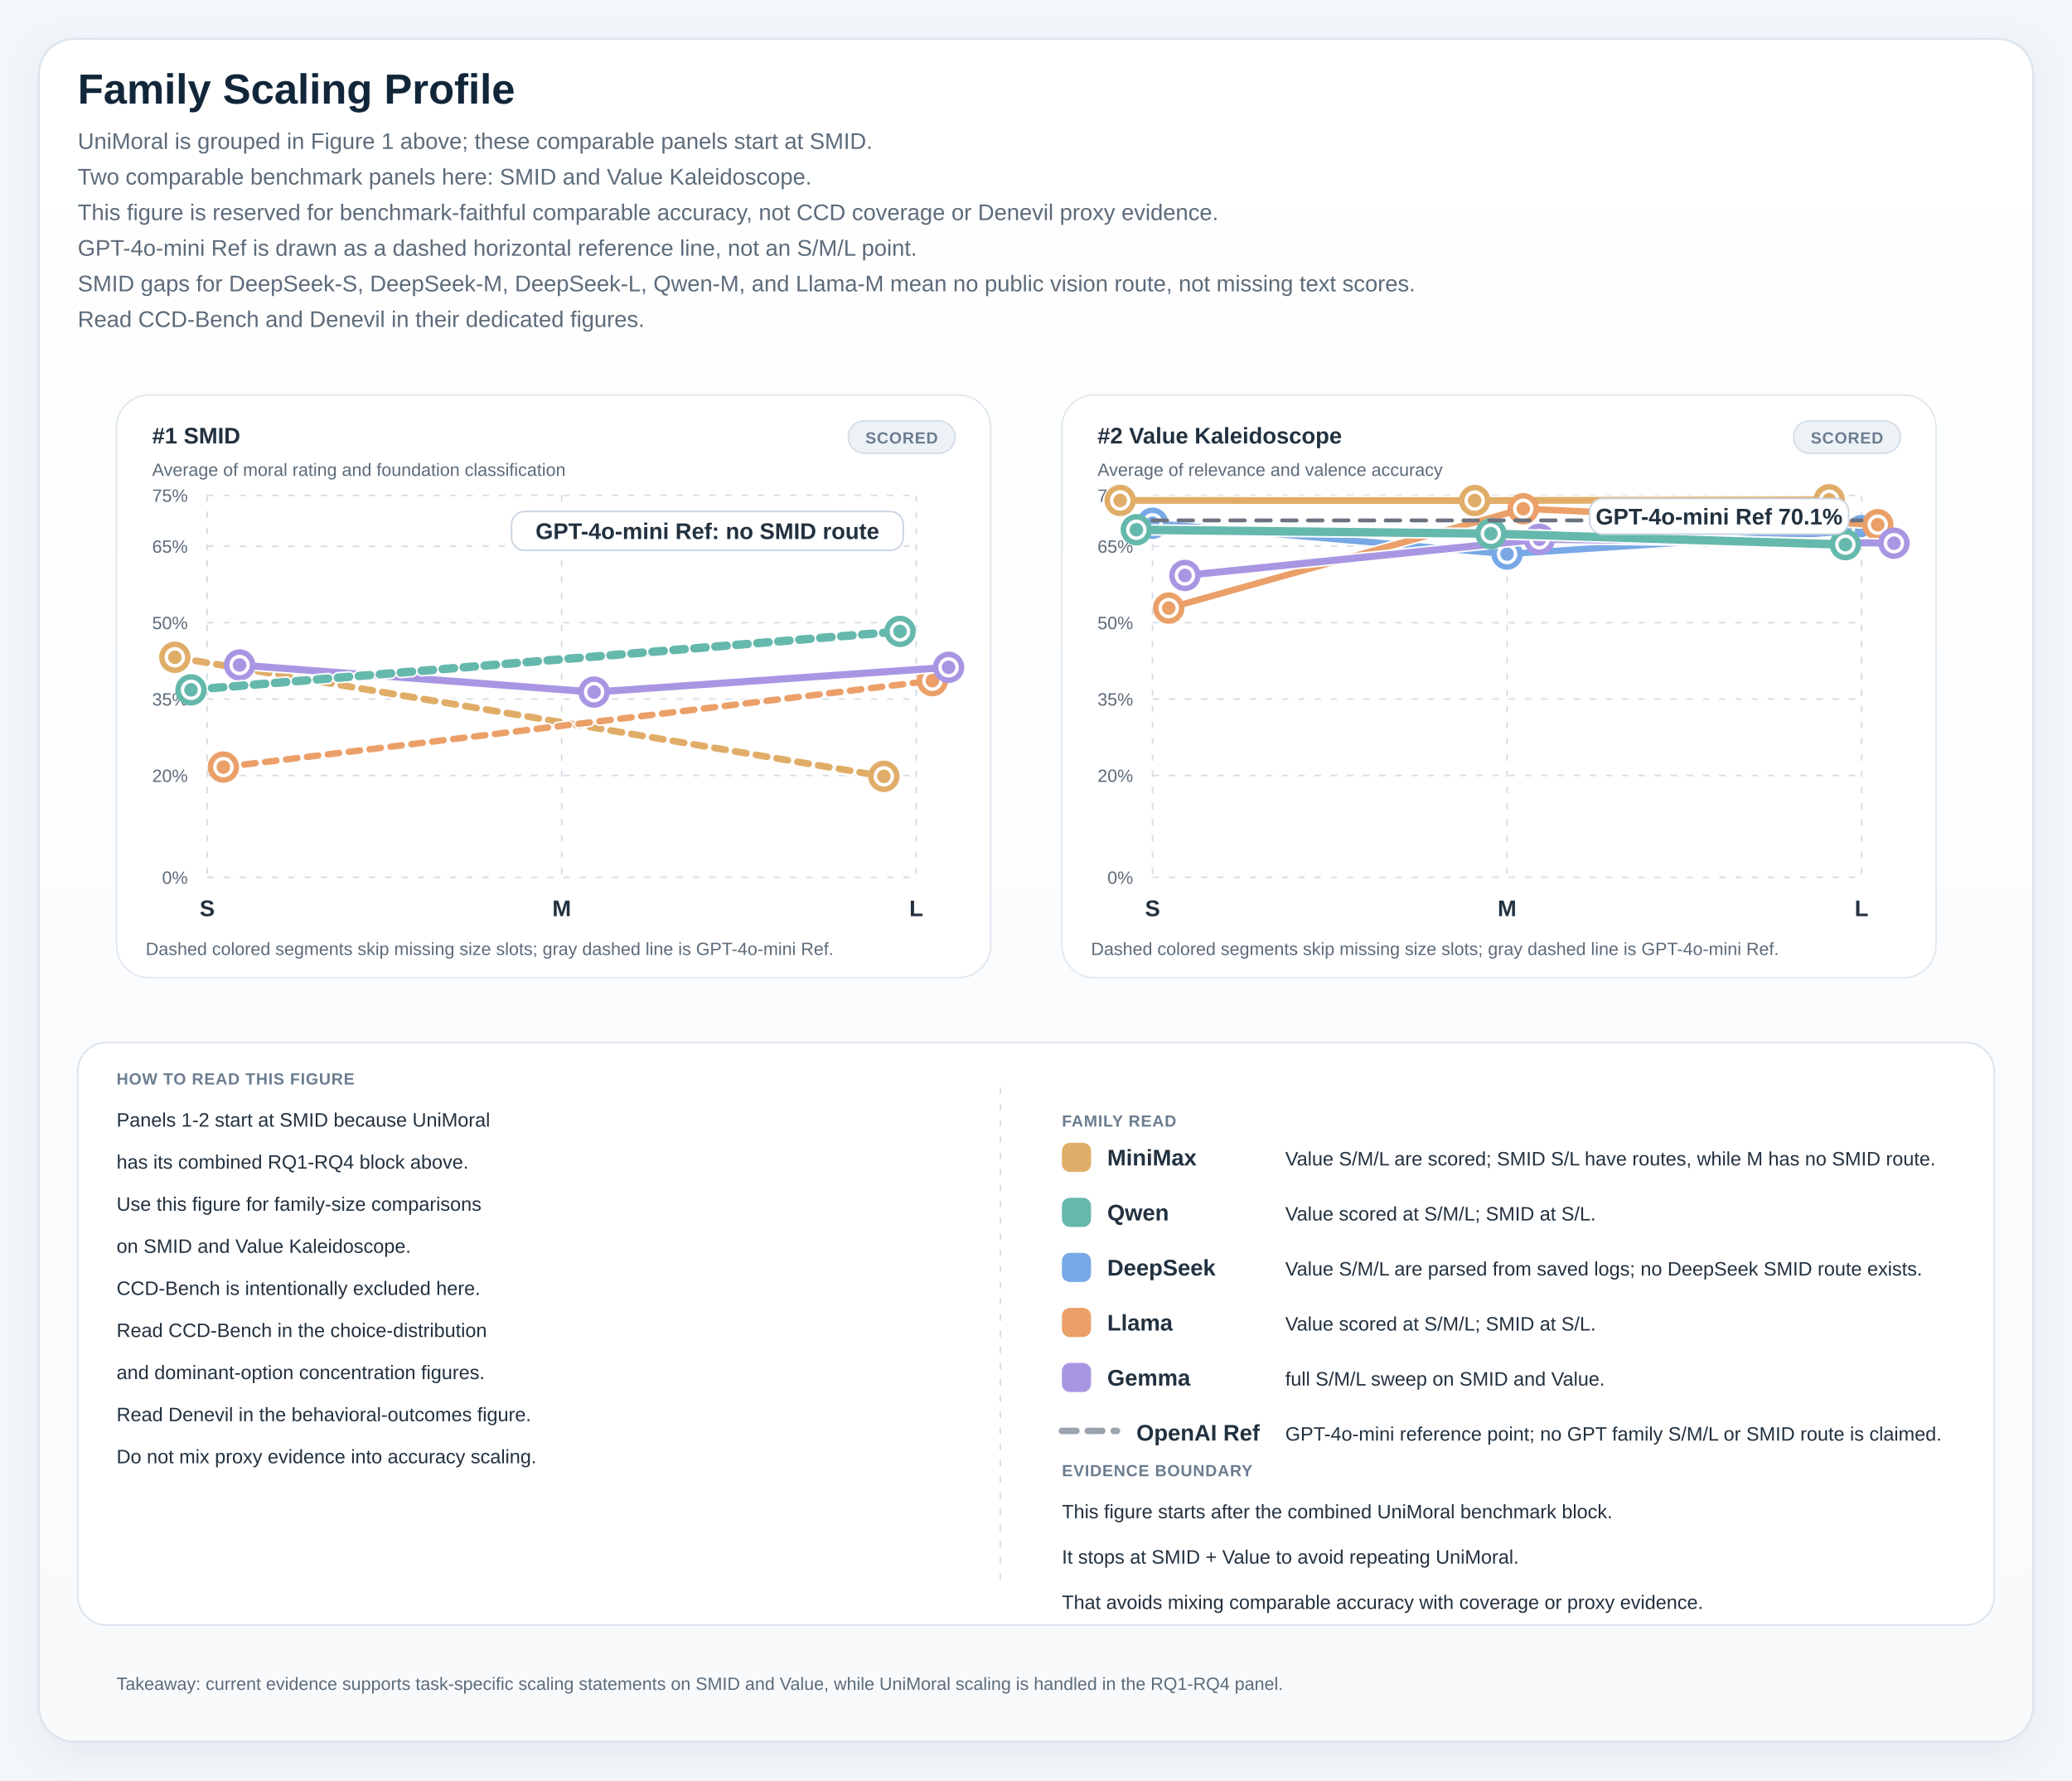
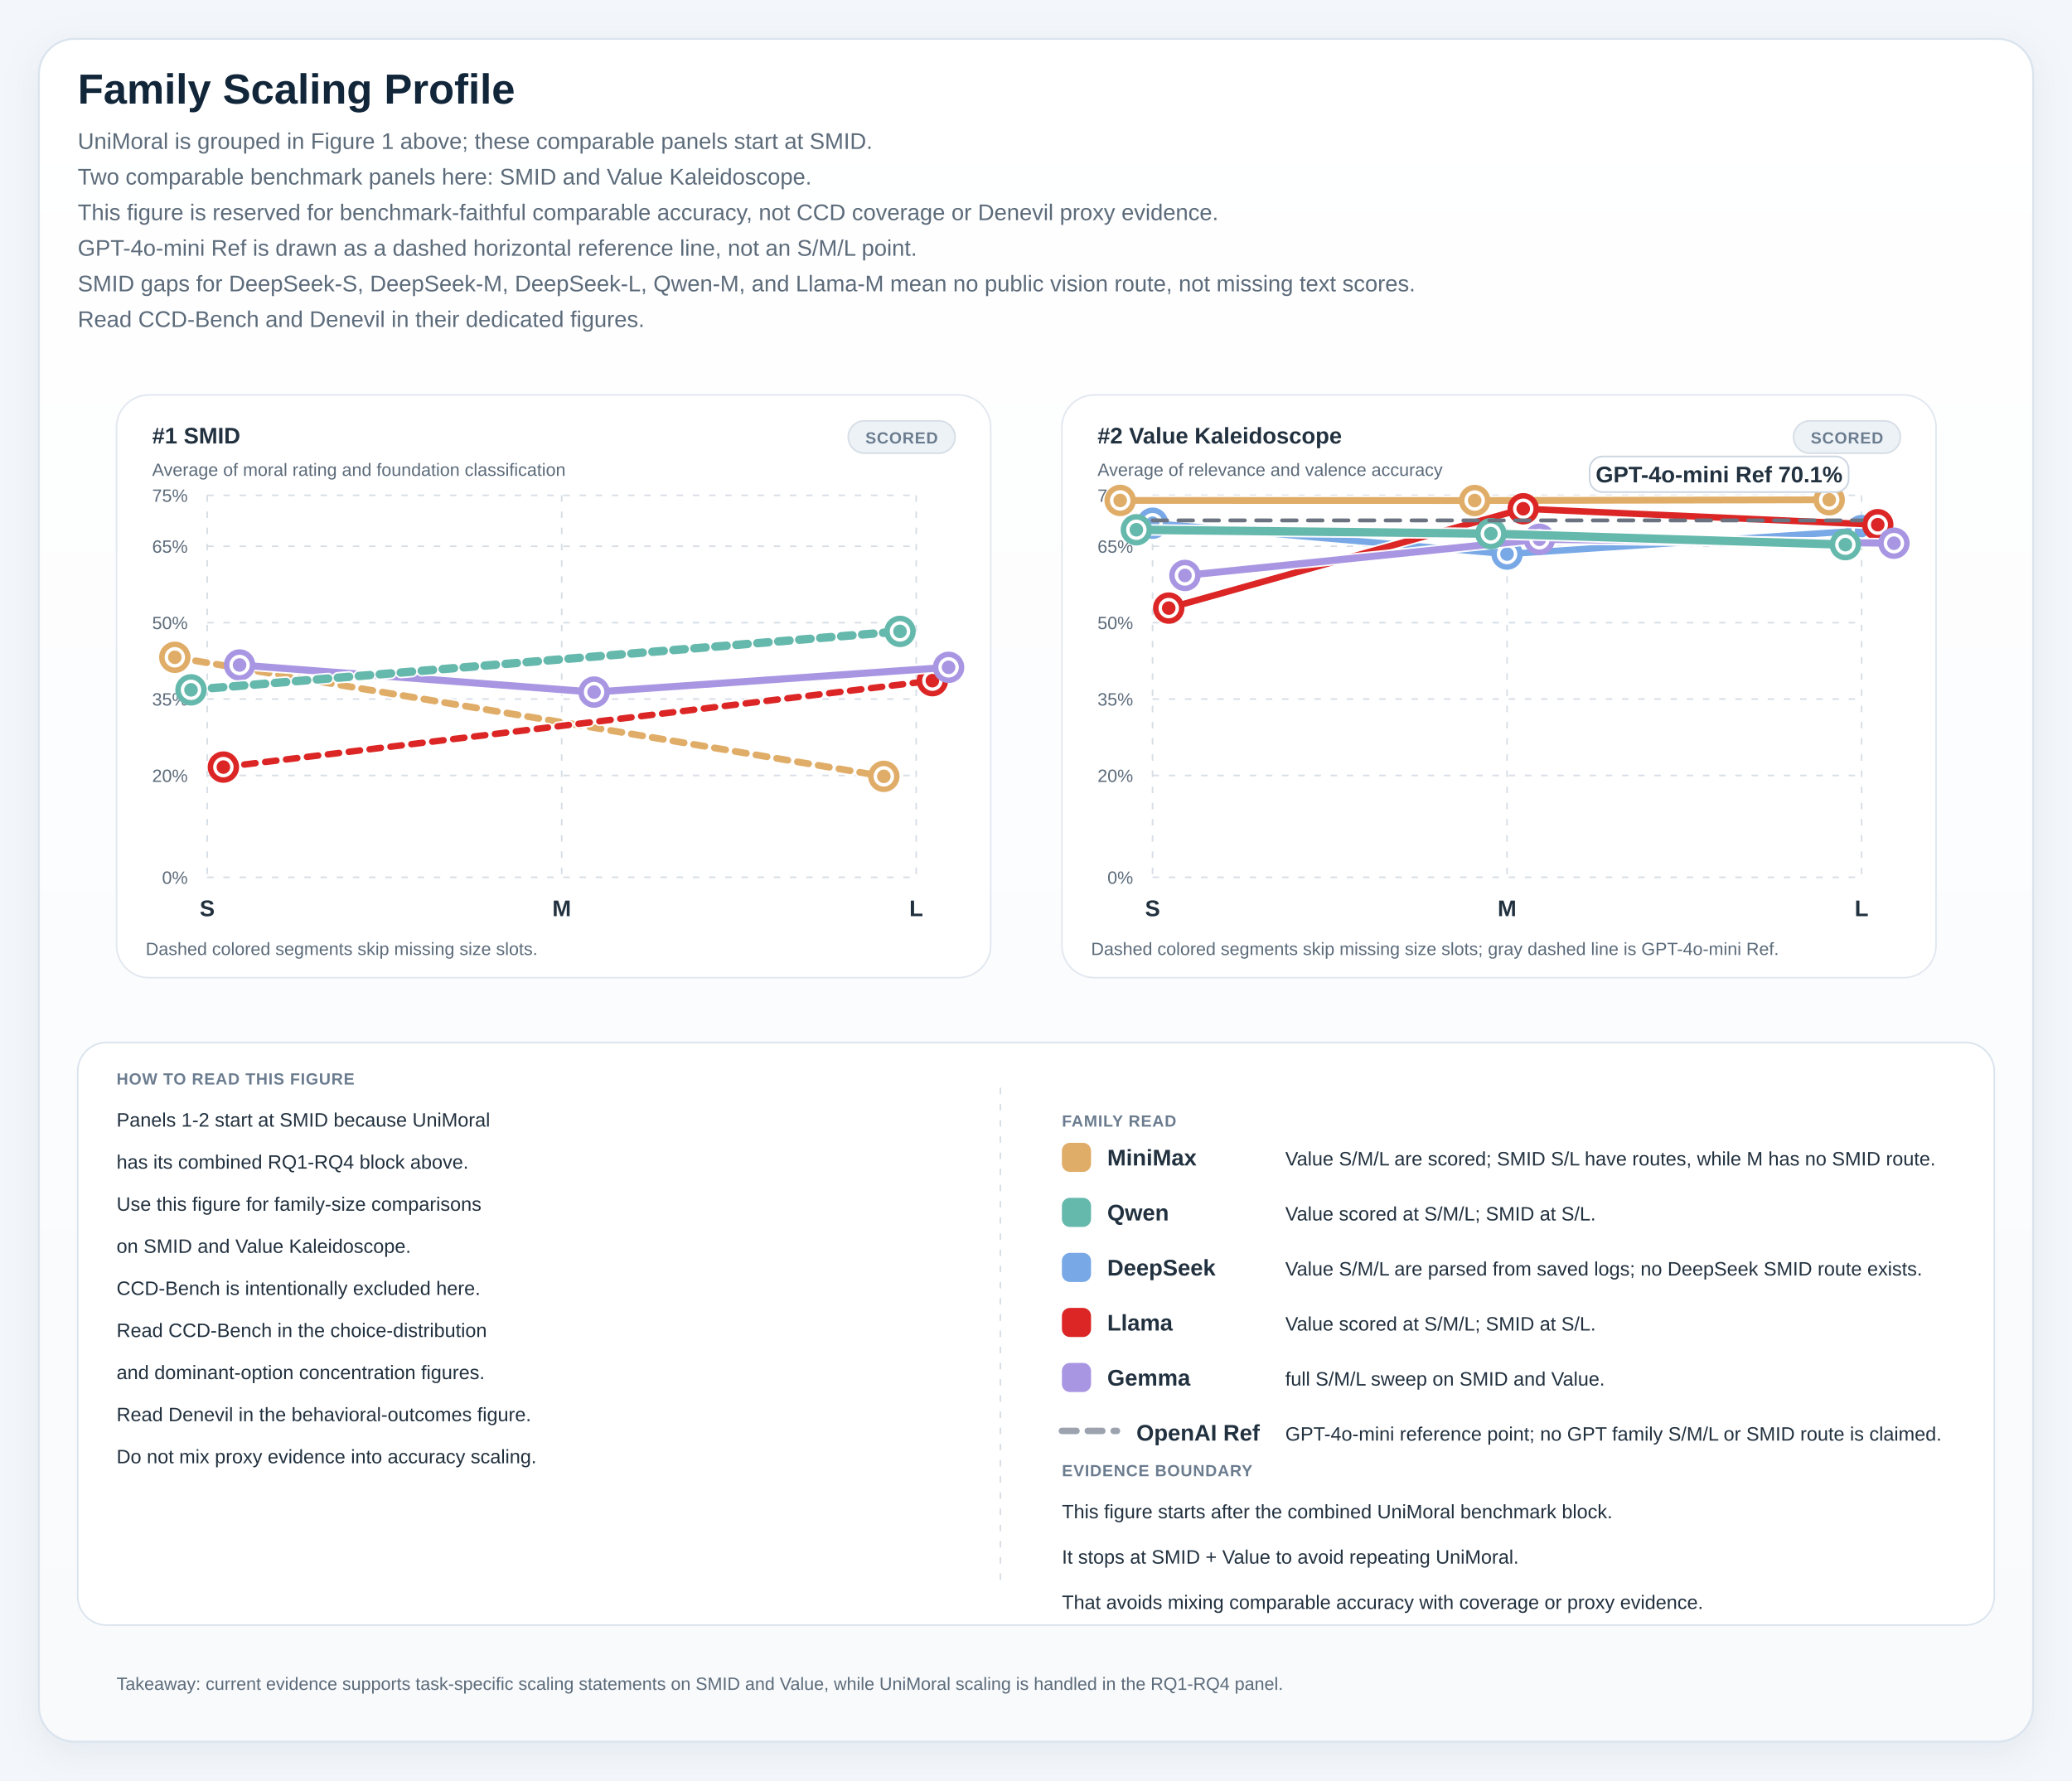
<svg xmlns="http://www.w3.org/2000/svg" viewBox="0 0 1280 1100" role="img" preserveAspectRatio="xMidYMin meet" style="max-width:100%;height:auto">
  <defs>
    <linearGradient id="panelGradient" x1="0" x2="0" y1="0" y2="1">
      <stop offset="0%" stop-color="#ffffff" />
      <stop offset="100%" stop-color="#f8fafc" />
    </linearGradient>
    <pattern id="diagonalHatch" width="8" height="8" patternUnits="userSpaceOnUse" patternTransform="rotate(45)">
      <line x1="0" y1="0" x2="0" y2="8" stroke="#cdd6e1" stroke-width="3" />
    </pattern>
    <filter id="softShadow" x="-20%" y="-20%" width="140%" height="140%">
      <feDropShadow dx="0" dy="6" stdDeviation="10" flood-color="#9fb0c2" flood-opacity="0.18" />
    </filter>
    <style>
.canvas { fill: #f3f6fa; }
.title { font: 700 26px 'IBM Plex Sans', 'Helvetica Neue', Arial, sans-serif; fill: #12263a; }
.subtitle { font: 400 14px 'IBM Plex Sans', 'Helvetica Neue', Arial, sans-serif; fill: #5c6b7a; }
.axis { font: 600 14px 'IBM Plex Sans', 'Helvetica Neue', Arial, sans-serif; fill: #22313f; }
.label { font: 500 13px 'IBM Plex Sans', 'Helvetica Neue', Arial, sans-serif; fill: #22313f; }
.metric { font: 700 20px 'IBM Plex Sans', 'Helvetica Neue', Arial, sans-serif; fill: #12263a; }
.celltext { font: 700 16px 'IBM Plex Sans', 'Helvetica Neue', Arial, sans-serif; fill: #ffffff; }
.celltext-dark { font: 700 16px 'IBM Plex Sans', 'Helvetica Neue', Arial, sans-serif; fill: #173042; }
.cellsub { font: 500 11px 'IBM Plex Sans', 'Helvetica Neue', Arial, sans-serif; fill: rgba(255,255,255,0.88); }
.cellsub-dark { font: 600 11px 'IBM Plex Sans', 'Helvetica Neue', Arial, sans-serif; fill: #385062; }
.body { font: 500 12px 'IBM Plex Sans', 'Helvetica Neue', Arial, sans-serif; fill: #22313f; }
.small { font: 500 11px 'IBM Plex Sans', 'Helvetica Neue', Arial, sans-serif; fill: #5c6b7a; }
.tiny { font: 600 10px 'IBM Plex Sans', 'Helvetica Neue', Arial, sans-serif; fill: #6b7c8f; letter-spacing: 0.04em; }
.grid { fill: #ffffff; stroke: #d7dee6; stroke-width: 1.25; }
.panel { fill: url(#panelGradient); stroke: #dbe4ee; stroke-width: 1.25; filter: url(#softShadow); }
.subpanel { fill: #ffffff; stroke: #e2e8f0; stroke-width: 1; }
.legend-card { fill: #ffffff; stroke: #dbe4ee; stroke-width: 1; }
.guide { stroke: #d7dee6; stroke-width: 1; stroke-dasharray: 4 6; }
.baseline { stroke: #aab7c6; stroke-width: 1.1; }
.muted-cell { fill: #eef2f7; stroke: #d7dee6; stroke-width: 1; }
.muted-bar { fill: #ecf1f6; stroke: #d7dee6; stroke-width: 1; }
.outline { stroke: rgba(255,255,255,0.9); stroke-width: 1; }
</style>
  </defs>
  <rect x="0" y="0" width="1280" height="1100" class="canvas" />
  <rect x="24" y="24" width="1232" height="1052" rx="22" class="panel" />
  <text x="48" y="64" class="title">Family Scaling Profile</text>
  <text x="48" y="92" class="subtitle">UniMoral is grouped in Figure 1 above; these comparable panels start at SMID.</text>
  <text x="48" y="114" class="subtitle">Two comparable benchmark panels here: SMID and Value Kaleidoscope.</text>
  <text x="48" y="136" class="subtitle">This figure is reserved for benchmark-faithful comparable accuracy, not CCD coverage or Denevil proxy evidence.</text>
  <text x="48" y="158" class="subtitle">GPT-4o-mini Ref is drawn as a dashed horizontal reference line, not an S/M/L point.</text>
  <text x="48" y="180" class="subtitle">SMID gaps for DeepSeek-S, DeepSeek-M, DeepSeek-L, Qwen-M, and Llama-M mean no public vision route, not missing text scores.</text>
  <text x="48" y="202" class="subtitle">Read CCD-Bench and Denevil in their dedicated figures.</text>
  <rect x="72" y="244" width="540" height="360" rx="20" class="subpanel" />
  <rect x="524" y="260" width="66" height="20" rx="10" fill="#edf2f7" stroke="#d7dee6" stroke-width="1" />
  <text x="557" y="274" text-anchor="middle" class="tiny">SCORED</text>
  <text x="94" y="274" class="axis">#1 SMID</text>
  <text x="94" y="294" class="small">Average of moral rating and foundation classification</text>
  <line x1="128" y1="542.00" x2="566" y2="542.00" class="guide" />
  <text x="116" y="546.00" text-anchor="end" class="small">0%</text>
  <line x1="128" y1="479.07" x2="566" y2="479.07" class="guide" />
  <text x="116" y="483.07" text-anchor="end" class="small">20%</text>
  <line x1="128" y1="431.87" x2="566" y2="431.87" class="guide" />
  <text x="116" y="435.87" text-anchor="end" class="small">35%</text>
  <line x1="128" y1="384.67" x2="566" y2="384.67" class="guide" />
  <text x="116" y="388.67" text-anchor="end" class="small">50%</text>
  <line x1="128" y1="337.47" x2="566" y2="337.47" class="guide" />
  <text x="116" y="341.47" text-anchor="end" class="small">65%</text>
  <line x1="128" y1="306.00" x2="566" y2="306.00" class="guide" />
  <text x="116" y="310.00" text-anchor="end" class="small">75%</text>
  <line x1="128.00" y1="306" x2="128.00" y2="542" class="guide" />
  <text x="128.00" y="566" text-anchor="middle" class="axis">S</text>
  <line x1="347.00" y1="306" x2="347.00" y2="542" class="guide" />
  <text x="347.00" y="566" text-anchor="middle" class="axis">M</text>
  <line x1="566.00" y1="306" x2="566.00" y2="542" class="guide" />
  <text x="566.00" y="566" text-anchor="middle" class="axis">L</text>
  <line x1="108.00" y1="406.07" x2="546.00" y2="479.62" stroke="#ffffff" stroke-width="6.2" stroke-linecap="round" opacity="0.95" stroke-dasharray="7 6" />
  <line x1="108.00" y1="406.07" x2="546.00" y2="479.62" stroke="#e0ad68" stroke-width="4.2" stroke-linecap="round" stroke-dasharray="7 6" />
  <circle cx="108.00" cy="406.07" r="8" fill="#ffffff" stroke="#e0ad68" stroke-width="3.4" />
  <circle cx="108.00" cy="406.07" r="4.2" fill="#e0ad68" />
  <circle cx="546.00" cy="479.62" r="8" fill="#ffffff" stroke="#e0ad68" stroke-width="3.4" />
  <circle cx="546.00" cy="479.62" r="4.2" fill="#e0ad68" />
  <line x1="138.00" y1="473.90" x2="576.00" y2="420.51" stroke="#ffffff" stroke-width="6.0" stroke-linecap="round" opacity="0.95" stroke-dasharray="7 6" />
-   <line x1="138.00" y1="473.90" x2="576.00" y2="420.51" stroke="#eba069" stroke-width="4.0" stroke-linecap="round" stroke-dasharray="7 6" />
-   <circle cx="138.00" cy="473.90" r="8" fill="#ffffff" stroke="#eba069" stroke-width="3.4" />
-   <circle cx="138.00" cy="473.90" r="4.2" fill="#eba069" />
-   <circle cx="576.00" cy="420.51" r="8" fill="#ffffff" stroke="#eba069" stroke-width="3.4" />
-   <circle cx="576.00" cy="420.51" r="4.2" fill="#eba069" />
+   <line x1="138.00" y1="473.90" x2="576.00" y2="420.51" stroke="#dc2626" stroke-width="4.0" stroke-linecap="round" stroke-dasharray="7 6" />
+   <circle cx="138.00" cy="473.90" r="8" fill="#ffffff" stroke="#dc2626" stroke-width="3.4" />
+   <circle cx="138.00" cy="473.90" r="4.2" fill="#dc2626" />
+   <circle cx="576.00" cy="420.51" r="8" fill="#ffffff" stroke="#dc2626" stroke-width="3.4" />
+   <circle cx="576.00" cy="420.51" r="4.2" fill="#dc2626" />
  <line x1="148.00" y1="410.83" x2="367.00" y2="427.57" stroke="#ffffff" stroke-width="6.4" stroke-linecap="round" opacity="0.95" />
  <line x1="148.00" y1="410.83" x2="367.00" y2="427.57" stroke="#a996e3" stroke-width="4.4" stroke-linecap="round" />
  <line x1="367.00" y1="427.57" x2="586.00" y2="412.27" stroke="#ffffff" stroke-width="6.4" stroke-linecap="round" opacity="0.95" />
  <line x1="367.00" y1="427.57" x2="586.00" y2="412.27" stroke="#a996e3" stroke-width="4.4" stroke-linecap="round" />
  <circle cx="148.00" cy="410.83" r="8" fill="#ffffff" stroke="#a996e3" stroke-width="3.4" />
  <circle cx="148.00" cy="410.83" r="4.2" fill="#a996e3" />
  <circle cx="367.00" cy="427.57" r="8" fill="#ffffff" stroke="#a996e3" stroke-width="3.4" />
  <circle cx="367.00" cy="427.57" r="4.2" fill="#a996e3" />
  <circle cx="586.00" cy="412.27" r="8" fill="#ffffff" stroke="#a996e3" stroke-width="3.4" />
  <circle cx="586.00" cy="412.27" r="4.2" fill="#a996e3" />
  <line x1="118.00" y1="426.18" x2="556.00" y2="390.07" stroke="#ffffff" stroke-width="7.2" stroke-linecap="round" opacity="0.95" stroke-dasharray="7 6" />
  <line x1="118.00" y1="426.18" x2="556.00" y2="390.07" stroke="#65b8ac" stroke-width="5.2" stroke-linecap="round" stroke-dasharray="7 6" />
  <circle cx="118.00" cy="426.18" r="8" fill="#ffffff" stroke="#65b8ac" stroke-width="3.4" />
  <circle cx="118.00" cy="426.18" r="4.2" fill="#65b8ac" />
  <circle cx="556.00" cy="390.07" r="8" fill="#ffffff" stroke="#65b8ac" stroke-width="3.4" />
  <circle cx="556.00" cy="390.07" r="4.2" fill="#65b8ac" />
-   <rect x="316" y="316" width="242" height="24" rx="8" fill="#ffffff" stroke="#cbd5e1" stroke-width="1" />
-   <text x="437" y="333" text-anchor="middle" class="axis">GPT-4o-mini Ref: no SMID route</text>
-   <text x="90" y="590" class="small">Dashed colored segments skip missing size slots; gray dashed line is GPT-4o-mini Ref.</text>
+   <text x="90" y="590" class="small">Dashed colored segments skip missing size slots.</text>
  <rect x="656" y="244" width="540" height="360" rx="20" class="subpanel" />
  <rect x="1108" y="260" width="66" height="20" rx="10" fill="#edf2f7" stroke="#d7dee6" stroke-width="1" />
  <text x="1141" y="274" text-anchor="middle" class="tiny">SCORED</text>
  <text x="678" y="274" class="axis">#2 Value Kaleidoscope</text>
  <text x="678" y="294" class="small">Average of relevance and valence accuracy</text>
  <line x1="712" y1="542.00" x2="1150" y2="542.00" class="guide" />
  <text x="700" y="546.00" text-anchor="end" class="small">0%</text>
  <line x1="712" y1="479.07" x2="1150" y2="479.07" class="guide" />
  <text x="700" y="483.07" text-anchor="end" class="small">20%</text>
  <line x1="712" y1="431.87" x2="1150" y2="431.87" class="guide" />
  <text x="700" y="435.87" text-anchor="end" class="small">35%</text>
  <line x1="712" y1="384.67" x2="1150" y2="384.67" class="guide" />
  <text x="700" y="388.67" text-anchor="end" class="small">50%</text>
  <line x1="712" y1="337.47" x2="1150" y2="337.47" class="guide" />
  <text x="700" y="341.47" text-anchor="end" class="small">65%</text>
  <line x1="712" y1="306.00" x2="1150" y2="306.00" class="guide" />
  <text x="700" y="310.00" text-anchor="end" class="small">75%</text>
  <line x1="712.00" y1="306" x2="712.00" y2="542" class="guide" />
  <text x="712.00" y="566" text-anchor="middle" class="axis">S</text>
  <line x1="931.00" y1="306" x2="931.00" y2="542" class="guide" />
  <text x="931.00" y="566" text-anchor="middle" class="axis">M</text>
  <line x1="1150.00" y1="306" x2="1150.00" y2="542" class="guide" />
  <text x="1150.00" y="566" text-anchor="middle" class="axis">L</text>
  <line x1="692.00" y1="309.16" x2="911.00" y2="309.22" stroke="#ffffff" stroke-width="6.2" stroke-linecap="round" opacity="0.95" />
  <line x1="692.00" y1="309.16" x2="911.00" y2="309.22" stroke="#e0ad68" stroke-width="4.2" stroke-linecap="round" />
  <line x1="911.00" y1="309.22" x2="1130.00" y2="308.77" stroke="#ffffff" stroke-width="6.2" stroke-linecap="round" opacity="0.95" />
  <line x1="911.00" y1="309.22" x2="1130.00" y2="308.77" stroke="#e0ad68" stroke-width="4.2" stroke-linecap="round" />
  <circle cx="692.00" cy="309.16" r="8" fill="#ffffff" stroke="#e0ad68" stroke-width="3.4" />
  <circle cx="692.00" cy="309.16" r="4.2" fill="#e0ad68" />
  <circle cx="911.00" cy="309.22" r="8" fill="#ffffff" stroke="#e0ad68" stroke-width="3.4" />
  <circle cx="911.00" cy="309.22" r="4.2" fill="#e0ad68" />
  <circle cx="1130.00" cy="308.77" r="8" fill="#ffffff" stroke="#e0ad68" stroke-width="3.4" />
  <circle cx="1130.00" cy="308.77" r="4.2" fill="#e0ad68" />
  <line x1="712.00" y1="323.24" x2="931.00" y2="342.29" stroke="#ffffff" stroke-width="6.0" stroke-linecap="round" opacity="0.95" />
  <line x1="712.00" y1="323.24" x2="931.00" y2="342.29" stroke="#78a8e6" stroke-width="4.0" stroke-linecap="round" />
  <line x1="931.00" y1="342.29" x2="1150.00" y2="327.82" stroke="#ffffff" stroke-width="6.0" stroke-linecap="round" opacity="0.95" />
  <line x1="931.00" y1="342.29" x2="1150.00" y2="327.82" stroke="#78a8e6" stroke-width="4.0" stroke-linecap="round" />
  <circle cx="712.00" cy="323.24" r="8" fill="#ffffff" stroke="#78a8e6" stroke-width="3.4" />
  <circle cx="712.00" cy="323.24" r="4.2" fill="#78a8e6" />
  <circle cx="931.00" cy="342.29" r="8" fill="#ffffff" stroke="#78a8e6" stroke-width="3.4" />
  <circle cx="931.00" cy="342.29" r="4.2" fill="#78a8e6" />
  <circle cx="1150.00" cy="327.82" r="8" fill="#ffffff" stroke="#78a8e6" stroke-width="3.4" />
  <circle cx="1150.00" cy="327.82" r="4.2" fill="#78a8e6" />
  <line x1="722.00" y1="375.67" x2="941.00" y2="314.30" stroke="#ffffff" stroke-width="6.0" stroke-linecap="round" opacity="0.95" />
-   <line x1="722.00" y1="375.67" x2="941.00" y2="314.30" stroke="#eba069" stroke-width="4.0" stroke-linecap="round" />
+   <line x1="722.00" y1="375.67" x2="941.00" y2="314.30" stroke="#dc2626" stroke-width="4.0" stroke-linecap="round" />
  <line x1="941.00" y1="314.30" x2="1160.00" y2="324.15" stroke="#ffffff" stroke-width="6.0" stroke-linecap="round" opacity="0.95" />
-   <line x1="941.00" y1="314.30" x2="1160.00" y2="324.15" stroke="#eba069" stroke-width="4.0" stroke-linecap="round" />
-   <circle cx="722.00" cy="375.67" r="8" fill="#ffffff" stroke="#eba069" stroke-width="3.4" />
-   <circle cx="722.00" cy="375.67" r="4.2" fill="#eba069" />
-   <circle cx="941.00" cy="314.30" r="8" fill="#ffffff" stroke="#eba069" stroke-width="3.4" />
-   <circle cx="941.00" cy="314.30" r="4.2" fill="#eba069" />
-   <circle cx="1160.00" cy="324.15" r="8" fill="#ffffff" stroke="#eba069" stroke-width="3.4" />
-   <circle cx="1160.00" cy="324.15" r="4.2" fill="#eba069" />
+   <line x1="941.00" y1="314.30" x2="1160.00" y2="324.15" stroke="#dc2626" stroke-width="4.0" stroke-linecap="round" />
+   <circle cx="722.00" cy="375.67" r="8" fill="#ffffff" stroke="#dc2626" stroke-width="3.4" />
+   <circle cx="722.00" cy="375.67" r="4.2" fill="#dc2626" />
+   <circle cx="941.00" cy="314.30" r="8" fill="#ffffff" stroke="#dc2626" stroke-width="3.4" />
+   <circle cx="941.00" cy="314.30" r="4.2" fill="#dc2626" />
+   <circle cx="1160.00" cy="324.15" r="8" fill="#ffffff" stroke="#dc2626" stroke-width="3.4" />
+   <circle cx="1160.00" cy="324.15" r="4.2" fill="#dc2626" />
  <line x1="732.00" y1="355.51" x2="951.00" y2="333.17" stroke="#ffffff" stroke-width="6.4" stroke-linecap="round" opacity="0.95" />
  <line x1="732.00" y1="355.51" x2="951.00" y2="333.17" stroke="#a996e3" stroke-width="4.4" stroke-linecap="round" />
  <line x1="951.00" y1="333.17" x2="1170.00" y2="335.58" stroke="#ffffff" stroke-width="6.4" stroke-linecap="round" opacity="0.95" />
  <line x1="951.00" y1="333.17" x2="1170.00" y2="335.58" stroke="#a996e3" stroke-width="4.4" stroke-linecap="round" />
  <circle cx="732.00" cy="355.51" r="8" fill="#ffffff" stroke="#a996e3" stroke-width="3.4" />
  <circle cx="732.00" cy="355.51" r="4.2" fill="#a996e3" />
  <circle cx="951.00" cy="333.17" r="8" fill="#ffffff" stroke="#a996e3" stroke-width="3.4" />
  <circle cx="951.00" cy="333.17" r="4.2" fill="#a996e3" />
  <circle cx="1170.00" cy="335.58" r="8" fill="#ffffff" stroke="#a996e3" stroke-width="3.4" />
  <circle cx="1170.00" cy="335.58" r="4.2" fill="#a996e3" />
  <line x1="702.00" y1="327.27" x2="921.00" y2="329.69" stroke="#ffffff" stroke-width="7.2" stroke-linecap="round" opacity="0.95" />
  <line x1="702.00" y1="327.27" x2="921.00" y2="329.69" stroke="#65b8ac" stroke-width="5.2" stroke-linecap="round" />
  <line x1="921.00" y1="329.69" x2="1140.00" y2="336.47" stroke="#ffffff" stroke-width="7.2" stroke-linecap="round" opacity="0.95" />
  <line x1="921.00" y1="329.69" x2="1140.00" y2="336.47" stroke="#65b8ac" stroke-width="5.2" stroke-linecap="round" />
  <circle cx="702.00" cy="327.27" r="8" fill="#ffffff" stroke="#65b8ac" stroke-width="3.4" />
  <circle cx="702.00" cy="327.27" r="4.2" fill="#65b8ac" />
  <circle cx="921.00" cy="329.69" r="8" fill="#ffffff" stroke="#65b8ac" stroke-width="3.4" />
  <circle cx="921.00" cy="329.69" r="4.2" fill="#65b8ac" />
  <circle cx="1140.00" cy="336.47" r="8" fill="#ffffff" stroke="#65b8ac" stroke-width="3.4" />
  <circle cx="1140.00" cy="336.47" r="4.2" fill="#65b8ac" />
  <line x1="712" y1="321.51" x2="1150" y2="321.51" stroke="#6b7280" stroke-width="2.4" stroke-linecap="round" stroke-dasharray="9 7" />
-   <rect x="982" y="308.00" width="160" height="22" rx="8" fill="#ffffff" stroke="#cbd5e1" stroke-width="1" />
-   <text x="1062" y="324.00" text-anchor="middle" class="axis">GPT-4o-mini Ref 70.1%</text>
+   <rect x="982" y="282.00" width="160" height="22" rx="8" fill="#ffffff" stroke="#cbd5e1" stroke-width="1" />
+   <text x="1062" y="298.00" text-anchor="middle" class="axis">GPT-4o-mini Ref 70.1%</text>
  <text x="674" y="590" class="small">Dashed colored segments skip missing size slots; gray dashed line is GPT-4o-mini Ref.</text>
  <rect x="48" y="644" width="1184" height="360" rx="18" class="legend-card" />
  <text x="72" y="670" class="tiny">HOW TO READ THIS FIGURE</text>
  <line x1="618" y1="672" x2="618" y2="982" class="guide" />
  <text x="72" y="696" class="body">Panels 1-2 start at SMID because UniMoral</text>
  <text x="72" y="722" class="body">has its combined RQ1-RQ4 block above.</text>
  <text x="72" y="748" class="body">Use this figure for family-size comparisons</text>
  <text x="72" y="774" class="body">on SMID and Value Kaleidoscope.</text>
  <text x="72" y="800" class="body">CCD-Bench is intentionally excluded here.</text>
  <text x="72" y="826" class="body">Read CCD-Bench in the choice-distribution</text>
  <text x="72" y="852" class="body">and dominant-option concentration figures.</text>
  <text x="72" y="878" class="body">Read Denevil in the behavioral-outcomes figure.</text>
  <text x="72" y="904" class="body">Do not mix proxy evidence into accuracy scaling.</text>
  <text x="656" y="696" class="tiny">FAMILY READ</text>
  <rect x="656" y="706" width="18" height="18" rx="5" fill="#e0ad68" />
  <text x="684" y="720" class="axis">MiniMax</text>
  <text x="794" y="720" class="body">Value S/M/L are scored; SMID S/L have routes, while M has no SMID route.</text>
  <rect x="656" y="740" width="18" height="18" rx="5" fill="#65b8ac" />
  <text x="684" y="754" class="axis">Qwen</text>
  <text x="794" y="754" class="body">Value scored at S/M/L; SMID at S/L.</text>
  <rect x="656" y="774" width="18" height="18" rx="5" fill="#78a8e6" />
  <text x="684" y="788" class="axis">DeepSeek</text>
  <text x="794" y="788" class="body">Value S/M/L are parsed from saved logs; no DeepSeek SMID route exists.</text>
-   <rect x="656" y="808" width="18" height="18" rx="5" fill="#eba069" />
+   <rect x="656" y="808" width="18" height="18" rx="5" fill="#dc2626" />
  <text x="684" y="822" class="axis">Llama</text>
  <text x="794" y="822" class="body">Value scored at S/M/L; SMID at S/L.</text>
  <rect x="656" y="842" width="18" height="18" rx="5" fill="#a996e3" />
  <text x="684" y="856" class="axis">Gemma</text>
  <text x="794" y="856" class="body">full S/M/L sweep on SMID and Value.</text>
  <line x1="656" y1="884" x2="690" y2="884" stroke="#9ca3af" stroke-width="4" stroke-linecap="round" stroke-dasharray="9 7" />
  <text x="702" y="890" class="axis">OpenAI Ref</text>
  <text x="794" y="890" class="body">GPT-4o-mini reference point; no GPT family S/M/L or SMID route is claimed.</text>
  <text x="656" y="912" class="tiny">EVIDENCE BOUNDARY</text>
  <text x="656" y="938" class="body">This figure starts after the combined UniMoral benchmark block.</text>
  <text x="656" y="966" class="body">It stops at SMID + Value to avoid repeating UniMoral.</text>
  <text x="656" y="994" class="body">That avoids mixing comparable accuracy with coverage or proxy evidence.</text>
  <text x="72" y="1044" class="small">Takeaway: current evidence supports task-specific scaling statements on SMID and Value, while UniMoral scaling is handled in the RQ1-RQ4 panel.</text>
</svg>
